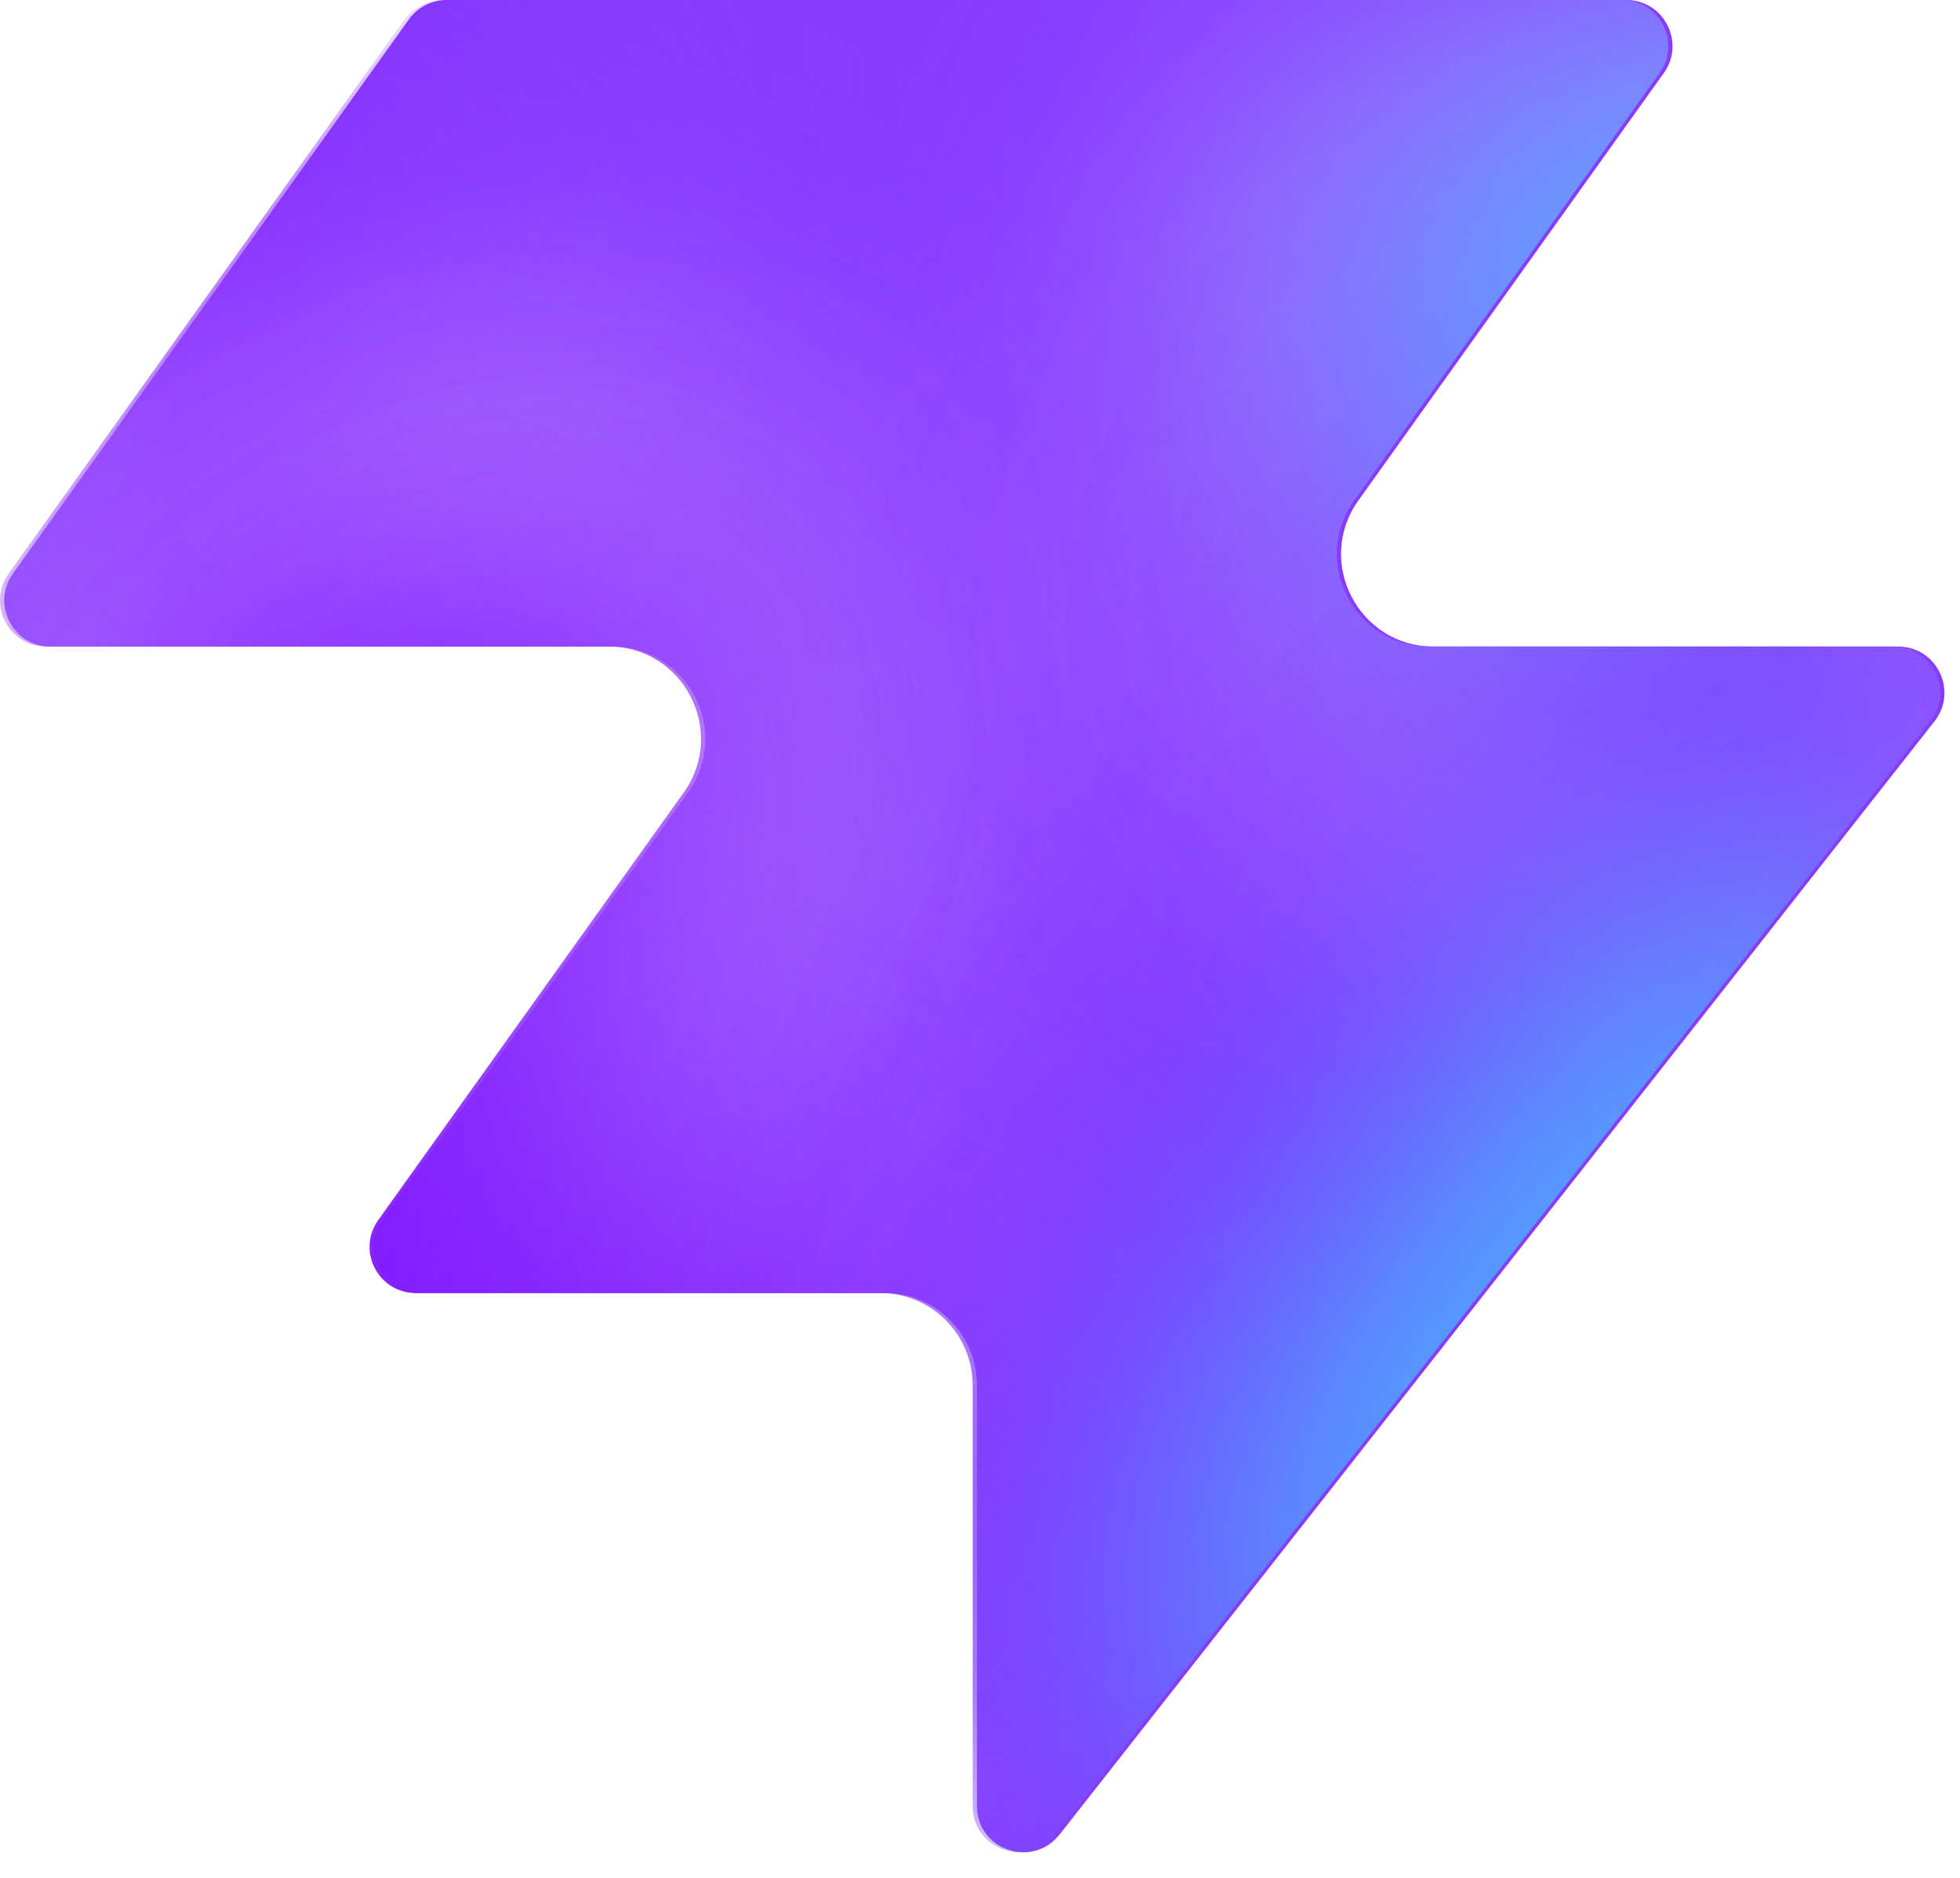
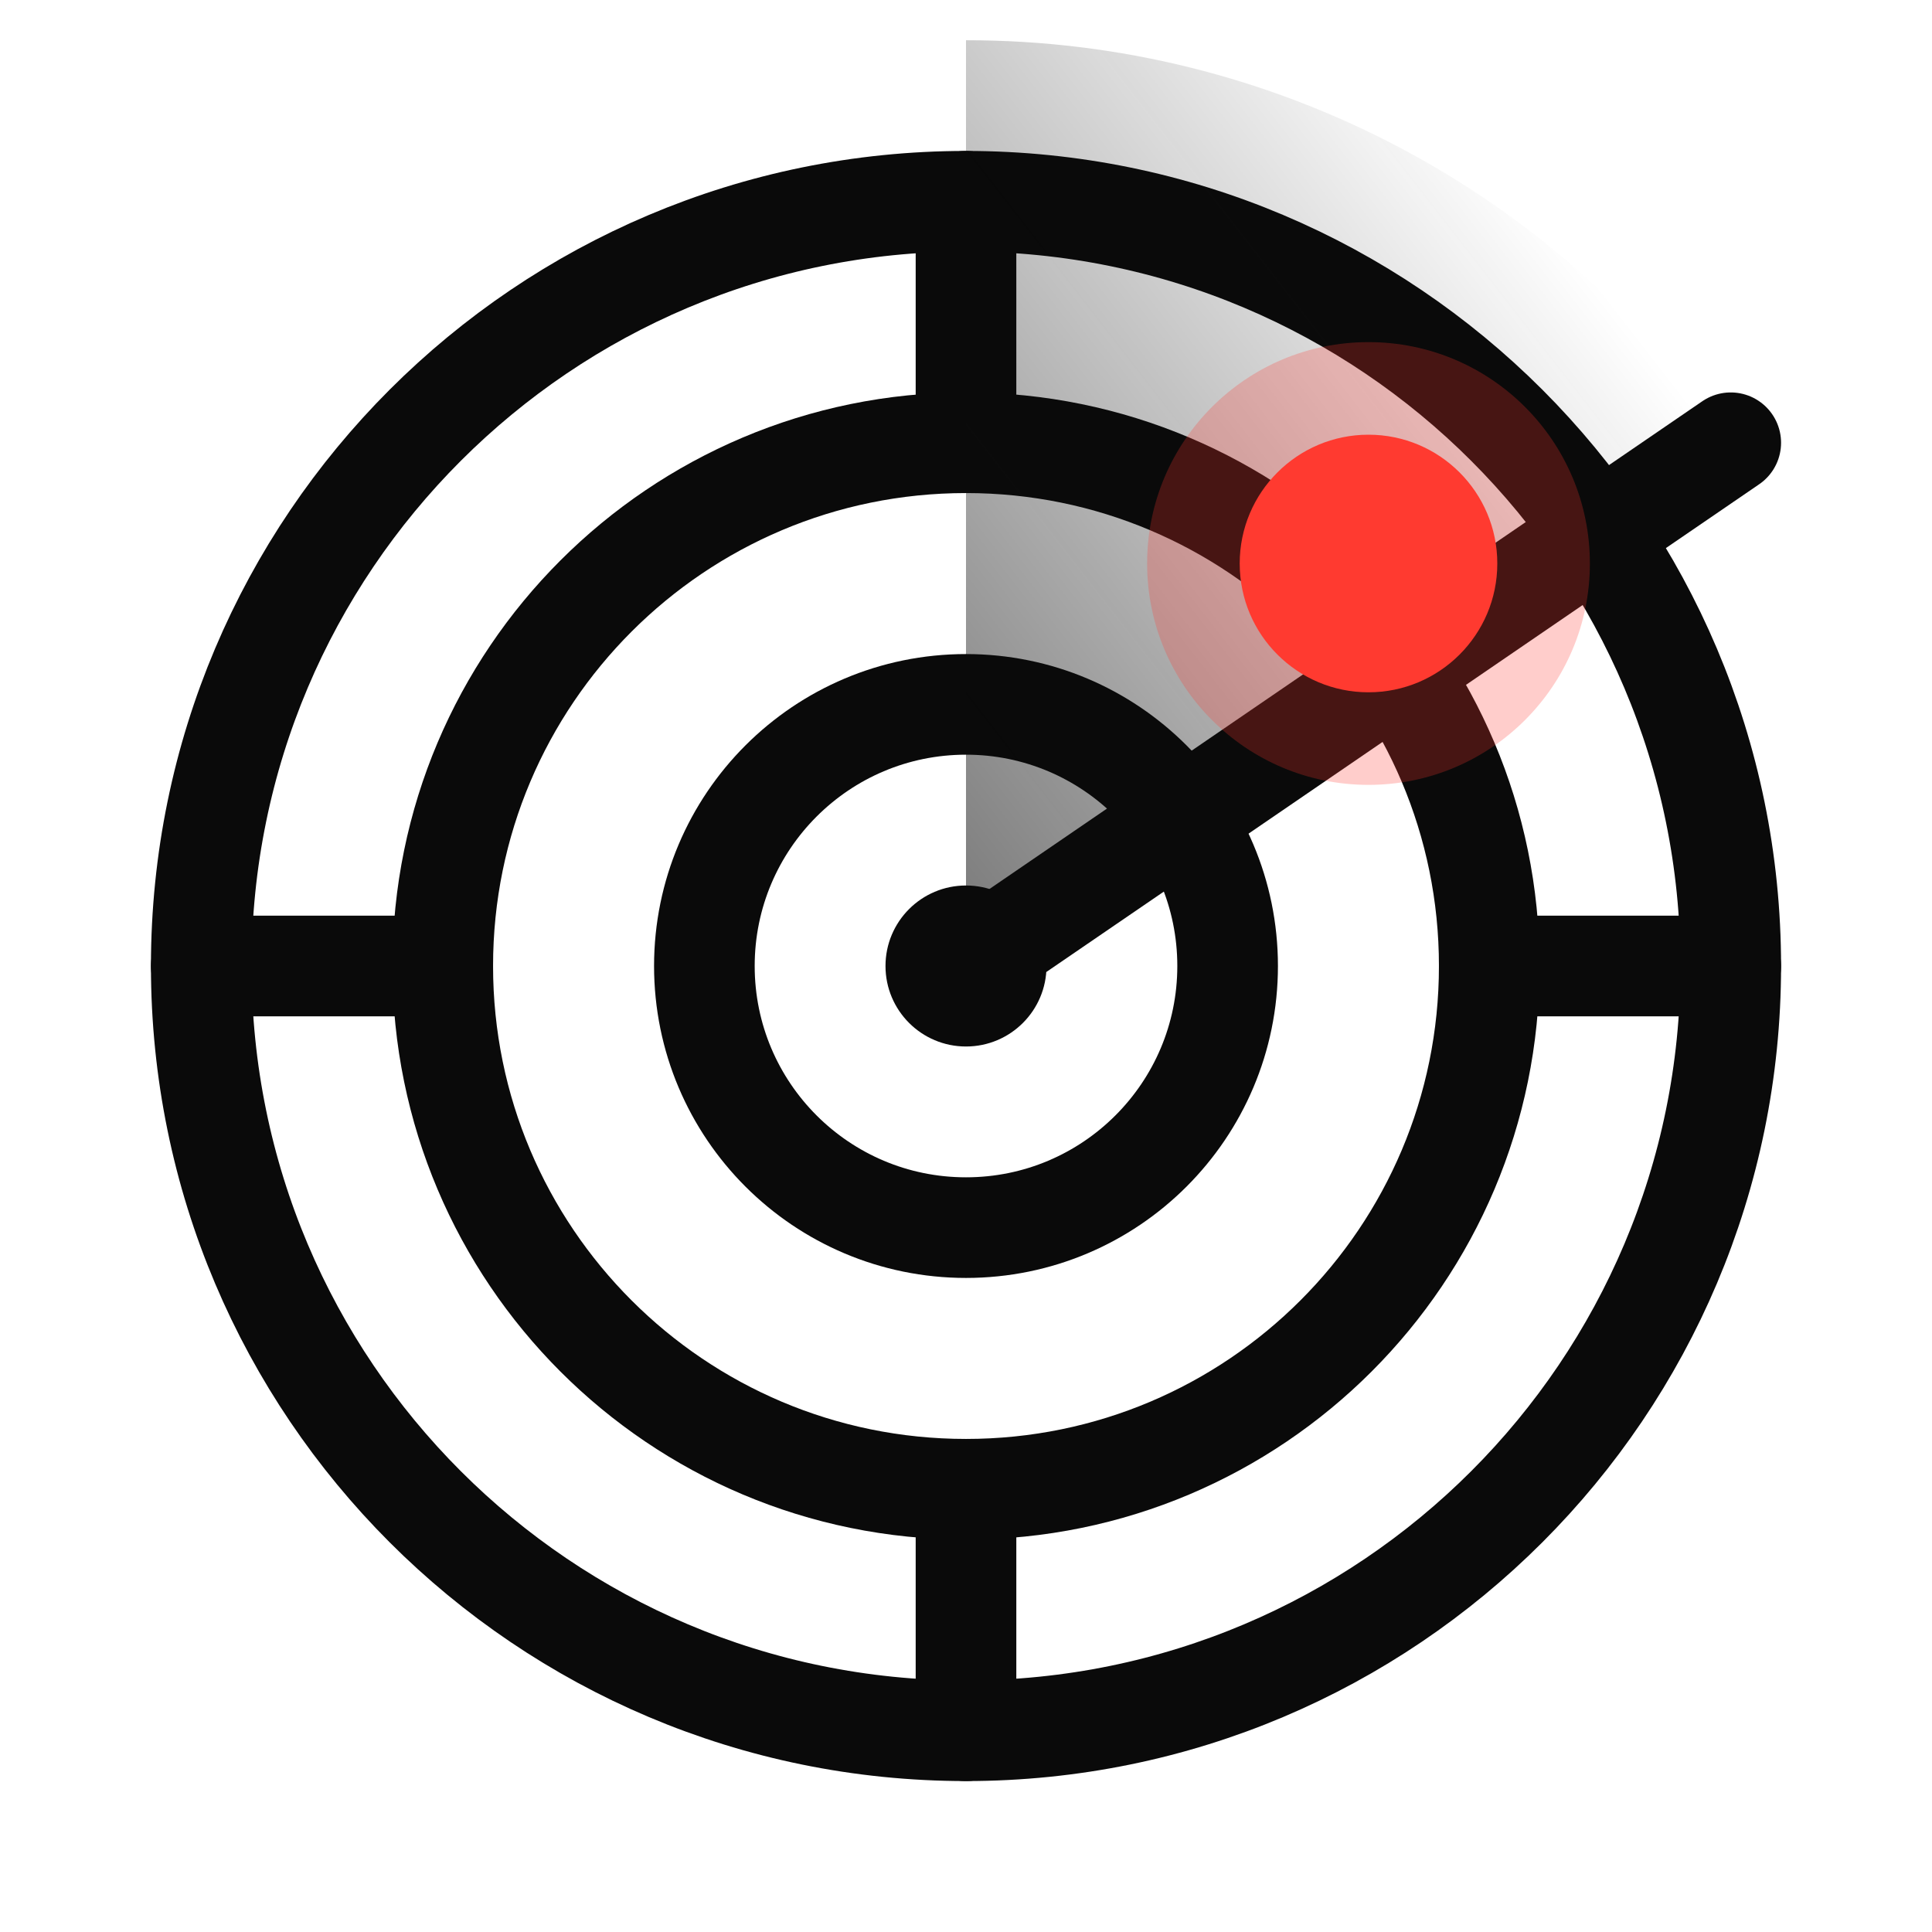
- <svg xmlns="http://www.w3.org/2000/svg" width="48" height="46" fill="none" viewBox="0 0 48 46">
-   <path fill="#863bff" d="M25.946 44.938c-.664.845-2.021.375-2.021-.698V33.937a2.26 2.26 0 0 0-2.262-2.262H10.287c-.92 0-1.456-1.04-.92-1.788l7.48-10.471c1.07-1.497 0-3.578-1.842-3.578H1.237c-.92 0-1.456-1.04-.92-1.788L10.013.474c.214-.297.556-.474.92-.474h28.894c.92 0 1.456 1.04.92 1.788l-7.48 10.471c-1.07 1.498 0 3.579 1.842 3.579h11.377c.943 0 1.473 1.088.89 1.83L25.947 44.94z" style="fill:#863bff;fill:color(display-p3 .525 .23 1);fill-opacity:1" />
-   <mask id="a" width="48" height="46" x="0" y="0" maskUnits="userSpaceOnUse" style="mask-type:alpha">
-     <path fill="#000" d="M25.842 44.938c-.664.844-2.021.375-2.021-.698V33.937a2.26 2.26 0 0 0-2.262-2.262H10.183c-.92 0-1.456-1.04-.92-1.788l7.48-10.471c1.07-1.498 0-3.579-1.842-3.579H1.133c-.92 0-1.456-1.04-.92-1.787L9.91.473c.214-.297.556-.474.92-.474h28.894c.92 0 1.456 1.04.92 1.788l-7.48 10.471c-1.07 1.498 0 3.578 1.842 3.578h11.377c.943 0 1.473 1.088.89 1.832L25.843 44.94z" style="fill:#000;fill-opacity:1" />
-   </mask>
-   <g mask="url(#a)">
-     <g filter="url(#b)">
-       <ellipse cx="5.508" cy="14.704" fill="#ede6ff" rx="5.508" ry="14.704" style="fill:#ede6ff;fill:color(display-p3 .927 .903 1);fill-opacity:1" transform="matrix(.00324 1 1 -.00324 -4.47 31.516)" />
-     </g>
-     <g filter="url(#c)">
-       <ellipse cx="10.399" cy="29.851" fill="#ede6ff" rx="10.399" ry="29.851" style="fill:#ede6ff;fill:color(display-p3 .927 .903 1);fill-opacity:1" transform="matrix(.00324 1 1 -.00324 -39.328 7.883)" />
-     </g>
-     <g filter="url(#d)">
-       <ellipse cx="5.508" cy="30.487" fill="#7e14ff" rx="5.508" ry="30.487" style="fill:#7e14ff;fill:color(display-p3 .492 .077 1);fill-opacity:1" transform="rotate(89.814 -25.913 -14.639)scale(1 -1)" />
-     </g>
-     <g filter="url(#e)">
-       <ellipse cx="5.508" cy="30.599" fill="#7e14ff" rx="5.508" ry="30.599" style="fill:#7e14ff;fill:color(display-p3 .492 .077 1);fill-opacity:1" transform="rotate(89.814 -32.644 -3.334)scale(1 -1)" />
-     </g>
-     <g filter="url(#f)">
-       <ellipse cx="5.508" cy="30.599" fill="#7e14ff" rx="5.508" ry="30.599" style="fill:#7e14ff;fill:color(display-p3 .492 .077 1);fill-opacity:1" transform="matrix(.00324 1 1 -.00324 -34.34 30.47)" />
-     </g>
-     <g filter="url(#g)">
-       <ellipse cx="14.072" cy="22.078" fill="#ede6ff" rx="14.072" ry="22.078" style="fill:#ede6ff;fill:color(display-p3 .927 .903 1);fill-opacity:1" transform="rotate(93.35 24.506 48.493)scale(-1 1)" />
-     </g>
-     <g filter="url(#h)">
-       <ellipse cx="3.47" cy="21.501" fill="#7e14ff" rx="3.47" ry="21.501" style="fill:#7e14ff;fill:color(display-p3 .492 .077 1);fill-opacity:1" transform="rotate(89.009 28.708 47.59)scale(-1 1)" />
-     </g>
-     <g filter="url(#i)">
-       <ellipse cx="3.47" cy="21.501" fill="#7e14ff" rx="3.47" ry="21.501" style="fill:#7e14ff;fill:color(display-p3 .492 .077 1);fill-opacity:1" transform="rotate(89.009 28.708 47.59)scale(-1 1)" />
-     </g>
-     <g filter="url(#j)">
-       <ellipse cx=".387" cy="8.972" fill="#7e14ff" rx="4.407" ry="29.108" style="fill:#7e14ff;fill:color(display-p3 .492 .077 1);fill-opacity:1" transform="rotate(39.51 .387 8.972)" />
-     </g>
-     <g filter="url(#k)">
-       <ellipse cx="47.523" cy="-6.092" fill="#7e14ff" rx="4.407" ry="29.108" style="fill:#7e14ff;fill:color(display-p3 .492 .077 1);fill-opacity:1" transform="rotate(37.892 47.523 -6.092)" />
-     </g>
-     <g filter="url(#l)">
-       <ellipse cx="41.412" cy="6.333" fill="#47bfff" rx="5.971" ry="9.665" style="fill:#47bfff;fill:color(display-p3 .28 .748 1);fill-opacity:1" transform="rotate(37.892 41.412 6.333)" />
-     </g>
-     <g filter="url(#m)">
-       <ellipse cx="-1.879" cy="38.332" fill="#7e14ff" rx="4.407" ry="29.108" style="fill:#7e14ff;fill:color(display-p3 .492 .077 1);fill-opacity:1" transform="rotate(37.892 -1.88 38.332)" />
-     </g>
-     <g filter="url(#n)">
-       <ellipse cx="-1.879" cy="38.332" fill="#7e14ff" rx="4.407" ry="29.108" style="fill:#7e14ff;fill:color(display-p3 .492 .077 1);fill-opacity:1" transform="rotate(37.892 -1.88 38.332)" />
-     </g>
-     <g filter="url(#o)">
-       <ellipse cx="35.651" cy="29.907" fill="#7e14ff" rx="4.407" ry="29.108" style="fill:#7e14ff;fill:color(display-p3 .492 .077 1);fill-opacity:1" transform="rotate(37.892 35.651 29.907)" />
-     </g>
-     <g filter="url(#p)">
-       <ellipse cx="38.418" cy="32.4" fill="#47bfff" rx="5.971" ry="15.297" style="fill:#47bfff;fill:color(display-p3 .28 .748 1);fill-opacity:1" transform="rotate(37.892 38.418 32.4)" />
-     </g>
+ <svg xmlns="http://www.w3.org/2000/svg" viewBox="0 0 48 48">
+   <defs>
+     <linearGradient id="sweep" x1="24" y1="24" x2="42" y2="10" gradientUnits="userSpaceOnUse">
+       <stop offset="0" stop-color="#0a0a0a" stop-opacity="0.55" />
+       <stop offset="1" stop-color="#0a0a0a" stop-opacity="0" />
+     </linearGradient>
+   </defs>
+   <g fill="none" stroke="#0a0a0a" stroke-width="2.5" stroke-linecap="round" stroke-linejoin="round">
+     <circle cx="24" cy="24" r="19" />
+     <circle cx="24" cy="24" r="13" />
+     <circle cx="24" cy="24" r="6.5" />
+     <path d="M24 5v6M24 37v6M5 24h6M37 24h6" />
  </g>
-   <defs>
-     <filter id="b" width="60.045" height="41.654" x="-19.77" y="16.149" color-interpolation-filters="sRGB" filterUnits="userSpaceOnUse">
-       <feFlood flood-opacity="0" result="BackgroundImageFix" />
-       <feBlend in="SourceGraphic" in2="BackgroundImageFix" result="shape" />
-       <feGaussianBlur result="effect1_foregroundBlur_2002_17158" stdDeviation="7.659" />
-     </filter>
-     <filter id="c" width="90.34" height="51.437" x="-54.613" y="-7.533" color-interpolation-filters="sRGB" filterUnits="userSpaceOnUse">
-       <feFlood flood-opacity="0" result="BackgroundImageFix" />
-       <feBlend in="SourceGraphic" in2="BackgroundImageFix" result="shape" />
-       <feGaussianBlur result="effect1_foregroundBlur_2002_17158" stdDeviation="7.659" />
-     </filter>
-     <filter id="d" width="79.355" height="29.4" x="-49.64" y="2.03" color-interpolation-filters="sRGB" filterUnits="userSpaceOnUse">
-       <feFlood flood-opacity="0" result="BackgroundImageFix" />
-       <feBlend in="SourceGraphic" in2="BackgroundImageFix" result="shape" />
-       <feGaussianBlur result="effect1_foregroundBlur_2002_17158" stdDeviation="4.596" />
-     </filter>
-     <filter id="e" width="79.579" height="29.4" x="-45.045" y="20.029" color-interpolation-filters="sRGB" filterUnits="userSpaceOnUse">
-       <feFlood flood-opacity="0" result="BackgroundImageFix" />
-       <feBlend in="SourceGraphic" in2="BackgroundImageFix" result="shape" />
-       <feGaussianBlur result="effect1_foregroundBlur_2002_17158" stdDeviation="4.596" />
-     </filter>
-     <filter id="f" width="79.579" height="29.4" x="-43.513" y="21.178" color-interpolation-filters="sRGB" filterUnits="userSpaceOnUse">
-       <feFlood flood-opacity="0" result="BackgroundImageFix" />
-       <feBlend in="SourceGraphic" in2="BackgroundImageFix" result="shape" />
-       <feGaussianBlur result="effect1_foregroundBlur_2002_17158" stdDeviation="4.596" />
-     </filter>
-     <filter id="g" width="74.749" height="58.852" x="15.756" y="-17.901" color-interpolation-filters="sRGB" filterUnits="userSpaceOnUse">
-       <feFlood flood-opacity="0" result="BackgroundImageFix" />
-       <feBlend in="SourceGraphic" in2="BackgroundImageFix" result="shape" />
-       <feGaussianBlur result="effect1_foregroundBlur_2002_17158" stdDeviation="7.659" />
-     </filter>
-     <filter id="h" width="61.377" height="25.362" x="23.548" y="2.284" color-interpolation-filters="sRGB" filterUnits="userSpaceOnUse">
-       <feFlood flood-opacity="0" result="BackgroundImageFix" />
-       <feBlend in="SourceGraphic" in2="BackgroundImageFix" result="shape" />
-       <feGaussianBlur result="effect1_foregroundBlur_2002_17158" stdDeviation="4.596" />
-     </filter>
-     <filter id="i" width="61.377" height="25.362" x="23.548" y="2.284" color-interpolation-filters="sRGB" filterUnits="userSpaceOnUse">
-       <feFlood flood-opacity="0" result="BackgroundImageFix" />
-       <feBlend in="SourceGraphic" in2="BackgroundImageFix" result="shape" />
-       <feGaussianBlur result="effect1_foregroundBlur_2002_17158" stdDeviation="4.596" />
-     </filter>
-     <filter id="j" width="56.045" height="63.649" x="-27.636" y="-22.853" color-interpolation-filters="sRGB" filterUnits="userSpaceOnUse">
-       <feFlood flood-opacity="0" result="BackgroundImageFix" />
-       <feBlend in="SourceGraphic" in2="BackgroundImageFix" result="shape" />
-       <feGaussianBlur result="effect1_foregroundBlur_2002_17158" stdDeviation="4.596" />
-     </filter>
-     <filter id="k" width="54.814" height="64.646" x="20.116" y="-38.415" color-interpolation-filters="sRGB" filterUnits="userSpaceOnUse">
-       <feFlood flood-opacity="0" result="BackgroundImageFix" />
-       <feBlend in="SourceGraphic" in2="BackgroundImageFix" result="shape" />
-       <feGaussianBlur result="effect1_foregroundBlur_2002_17158" stdDeviation="4.596" />
-     </filter>
-     <filter id="l" width="33.541" height="35.313" x="24.641" y="-11.323" color-interpolation-filters="sRGB" filterUnits="userSpaceOnUse">
-       <feFlood flood-opacity="0" result="BackgroundImageFix" />
-       <feBlend in="SourceGraphic" in2="BackgroundImageFix" result="shape" />
-       <feGaussianBlur result="effect1_foregroundBlur_2002_17158" stdDeviation="4.596" />
-     </filter>
-     <filter id="m" width="54.814" height="64.646" x="-29.286" y="6.009" color-interpolation-filters="sRGB" filterUnits="userSpaceOnUse">
-       <feFlood flood-opacity="0" result="BackgroundImageFix" />
-       <feBlend in="SourceGraphic" in2="BackgroundImageFix" result="shape" />
-       <feGaussianBlur result="effect1_foregroundBlur_2002_17158" stdDeviation="4.596" />
-     </filter>
-     <filter id="n" width="54.814" height="64.646" x="-29.286" y="6.009" color-interpolation-filters="sRGB" filterUnits="userSpaceOnUse">
-       <feFlood flood-opacity="0" result="BackgroundImageFix" />
-       <feBlend in="SourceGraphic" in2="BackgroundImageFix" result="shape" />
-       <feGaussianBlur result="effect1_foregroundBlur_2002_17158" stdDeviation="4.596" />
-     </filter>
-     <filter id="o" width="54.814" height="64.646" x="8.244" y="-2.416" color-interpolation-filters="sRGB" filterUnits="userSpaceOnUse">
-       <feFlood flood-opacity="0" result="BackgroundImageFix" />
-       <feBlend in="SourceGraphic" in2="BackgroundImageFix" result="shape" />
-       <feGaussianBlur result="effect1_foregroundBlur_2002_17158" stdDeviation="4.596" />
-     </filter>
-     <filter id="p" width="39.409" height="43.623" x="18.713" y="10.588" color-interpolation-filters="sRGB" filterUnits="userSpaceOnUse">
-       <feFlood flood-opacity="0" result="BackgroundImageFix" />
-       <feBlend in="SourceGraphic" in2="BackgroundImageFix" result="shape" />
-       <feGaussianBlur result="effect1_foregroundBlur_2002_17158" stdDeviation="4.596" />
-     </filter>
-   </defs>
+   <path d="M24 24 L43 11 A23 23 0 0 0 24 1 Z" fill="url(#sweep)" />
+   <path d="M24 24 L43 11" stroke="#0a0a0a" stroke-width="2.5" stroke-linecap="round" />
+   <circle cx="24" cy="24" r="2" fill="#0a0a0a" />
+   <circle cx="34" cy="14" r="3.2" fill="#FF3B30" />
+   <circle cx="34" cy="14" r="5.5" fill="#FF3B30" fill-opacity="0.25" />
</svg>
